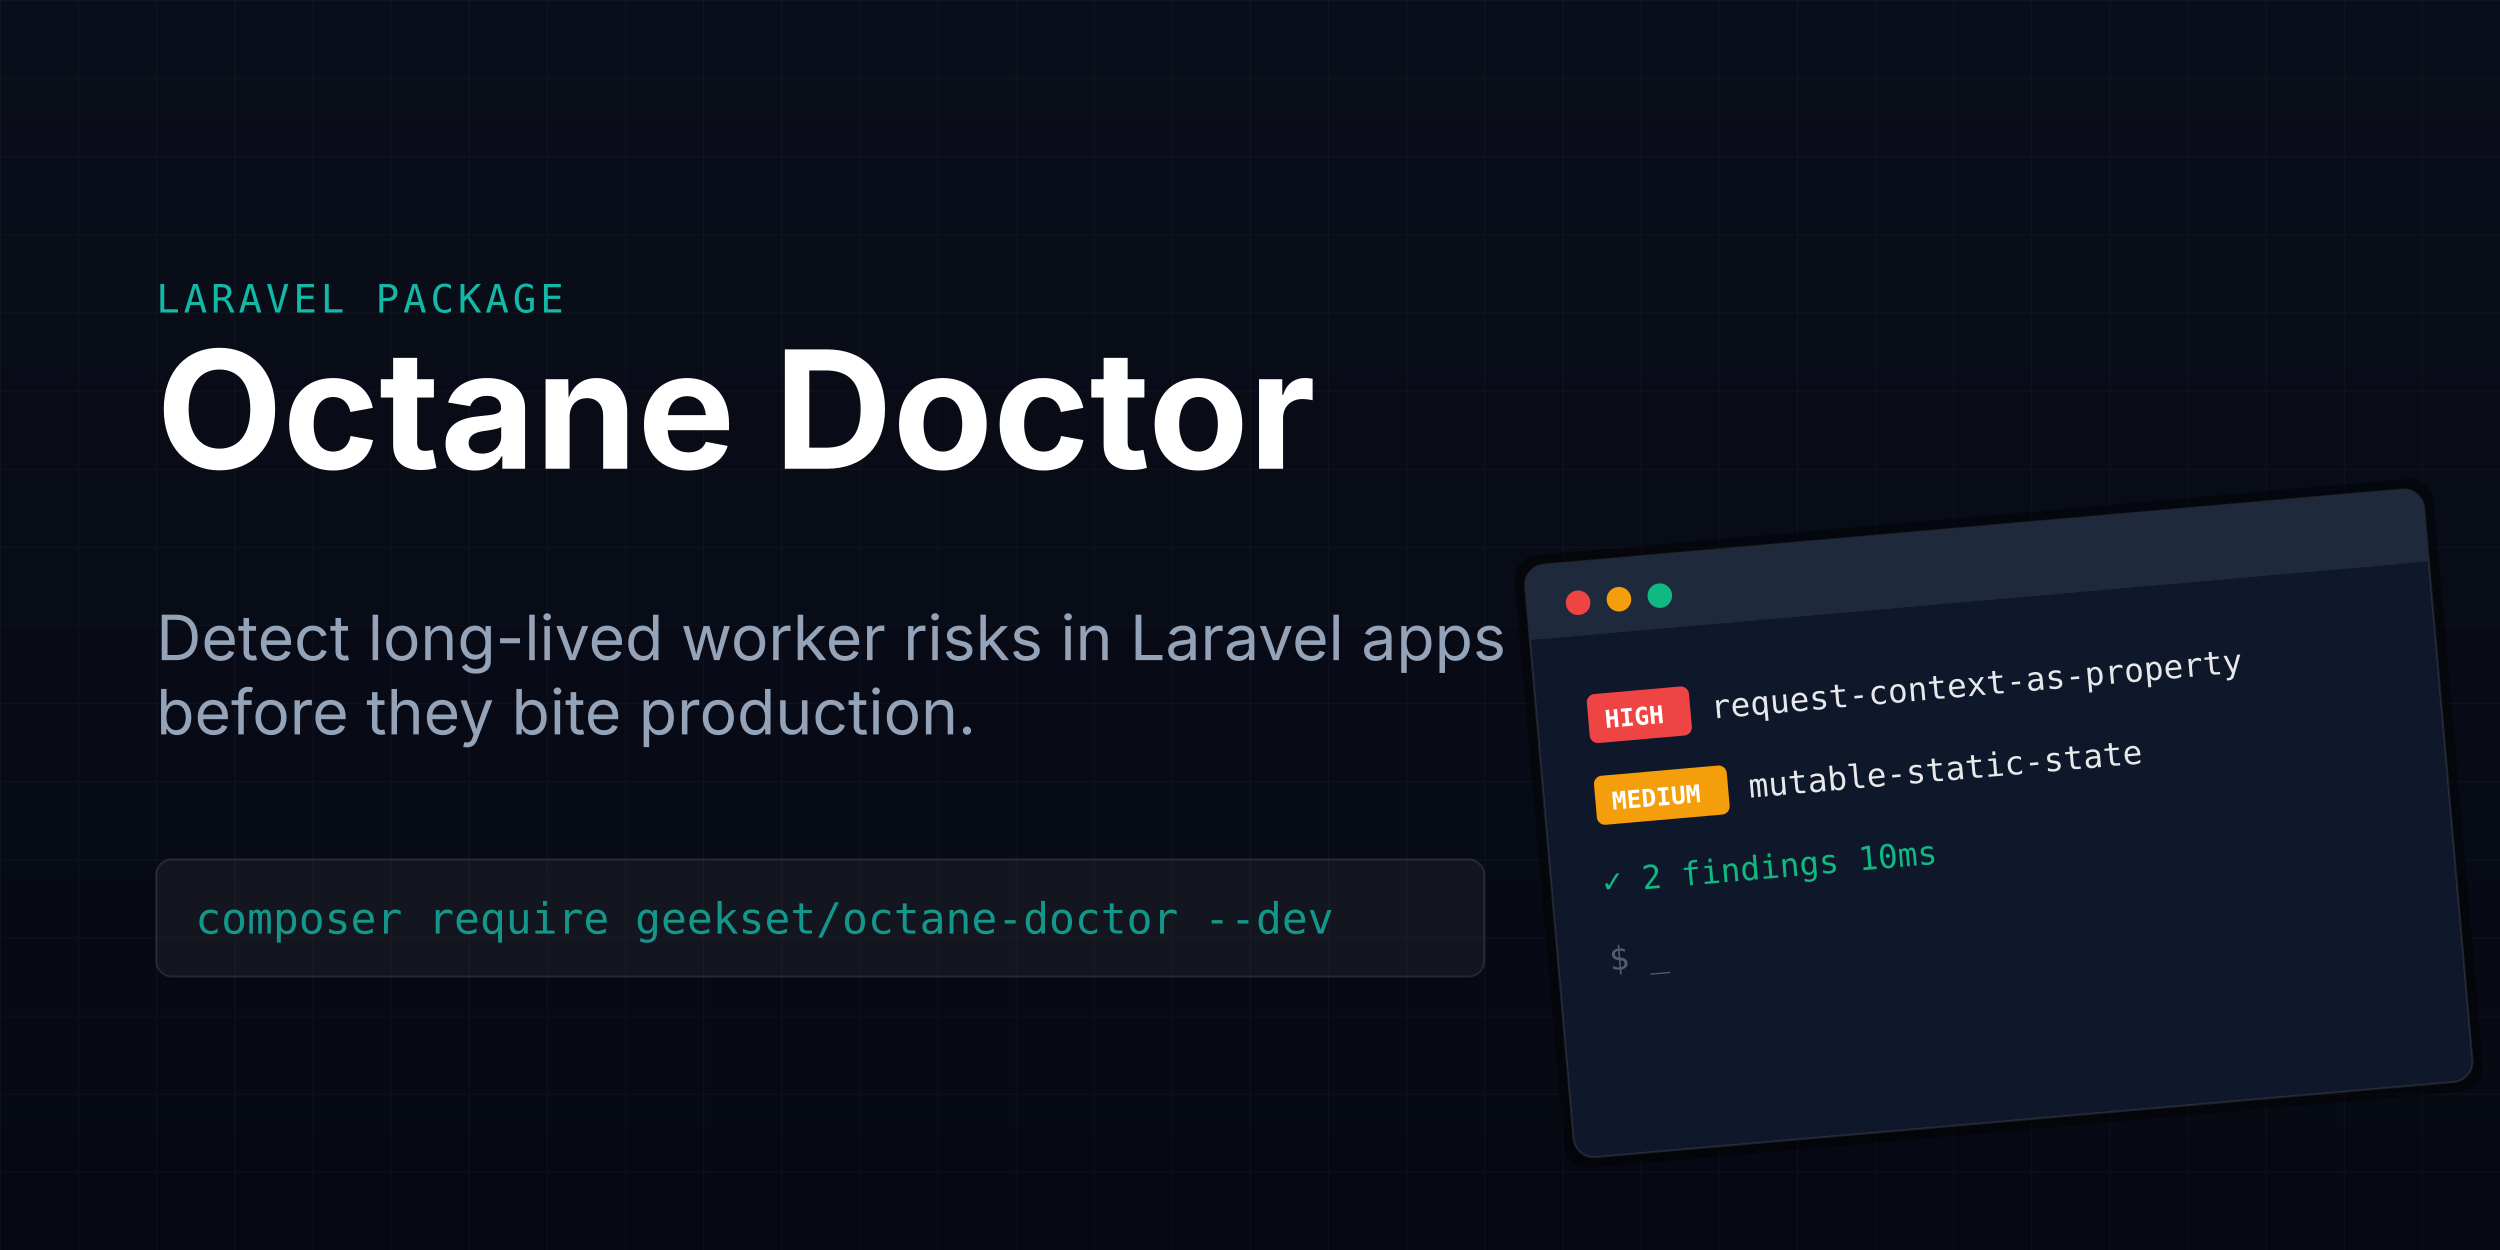
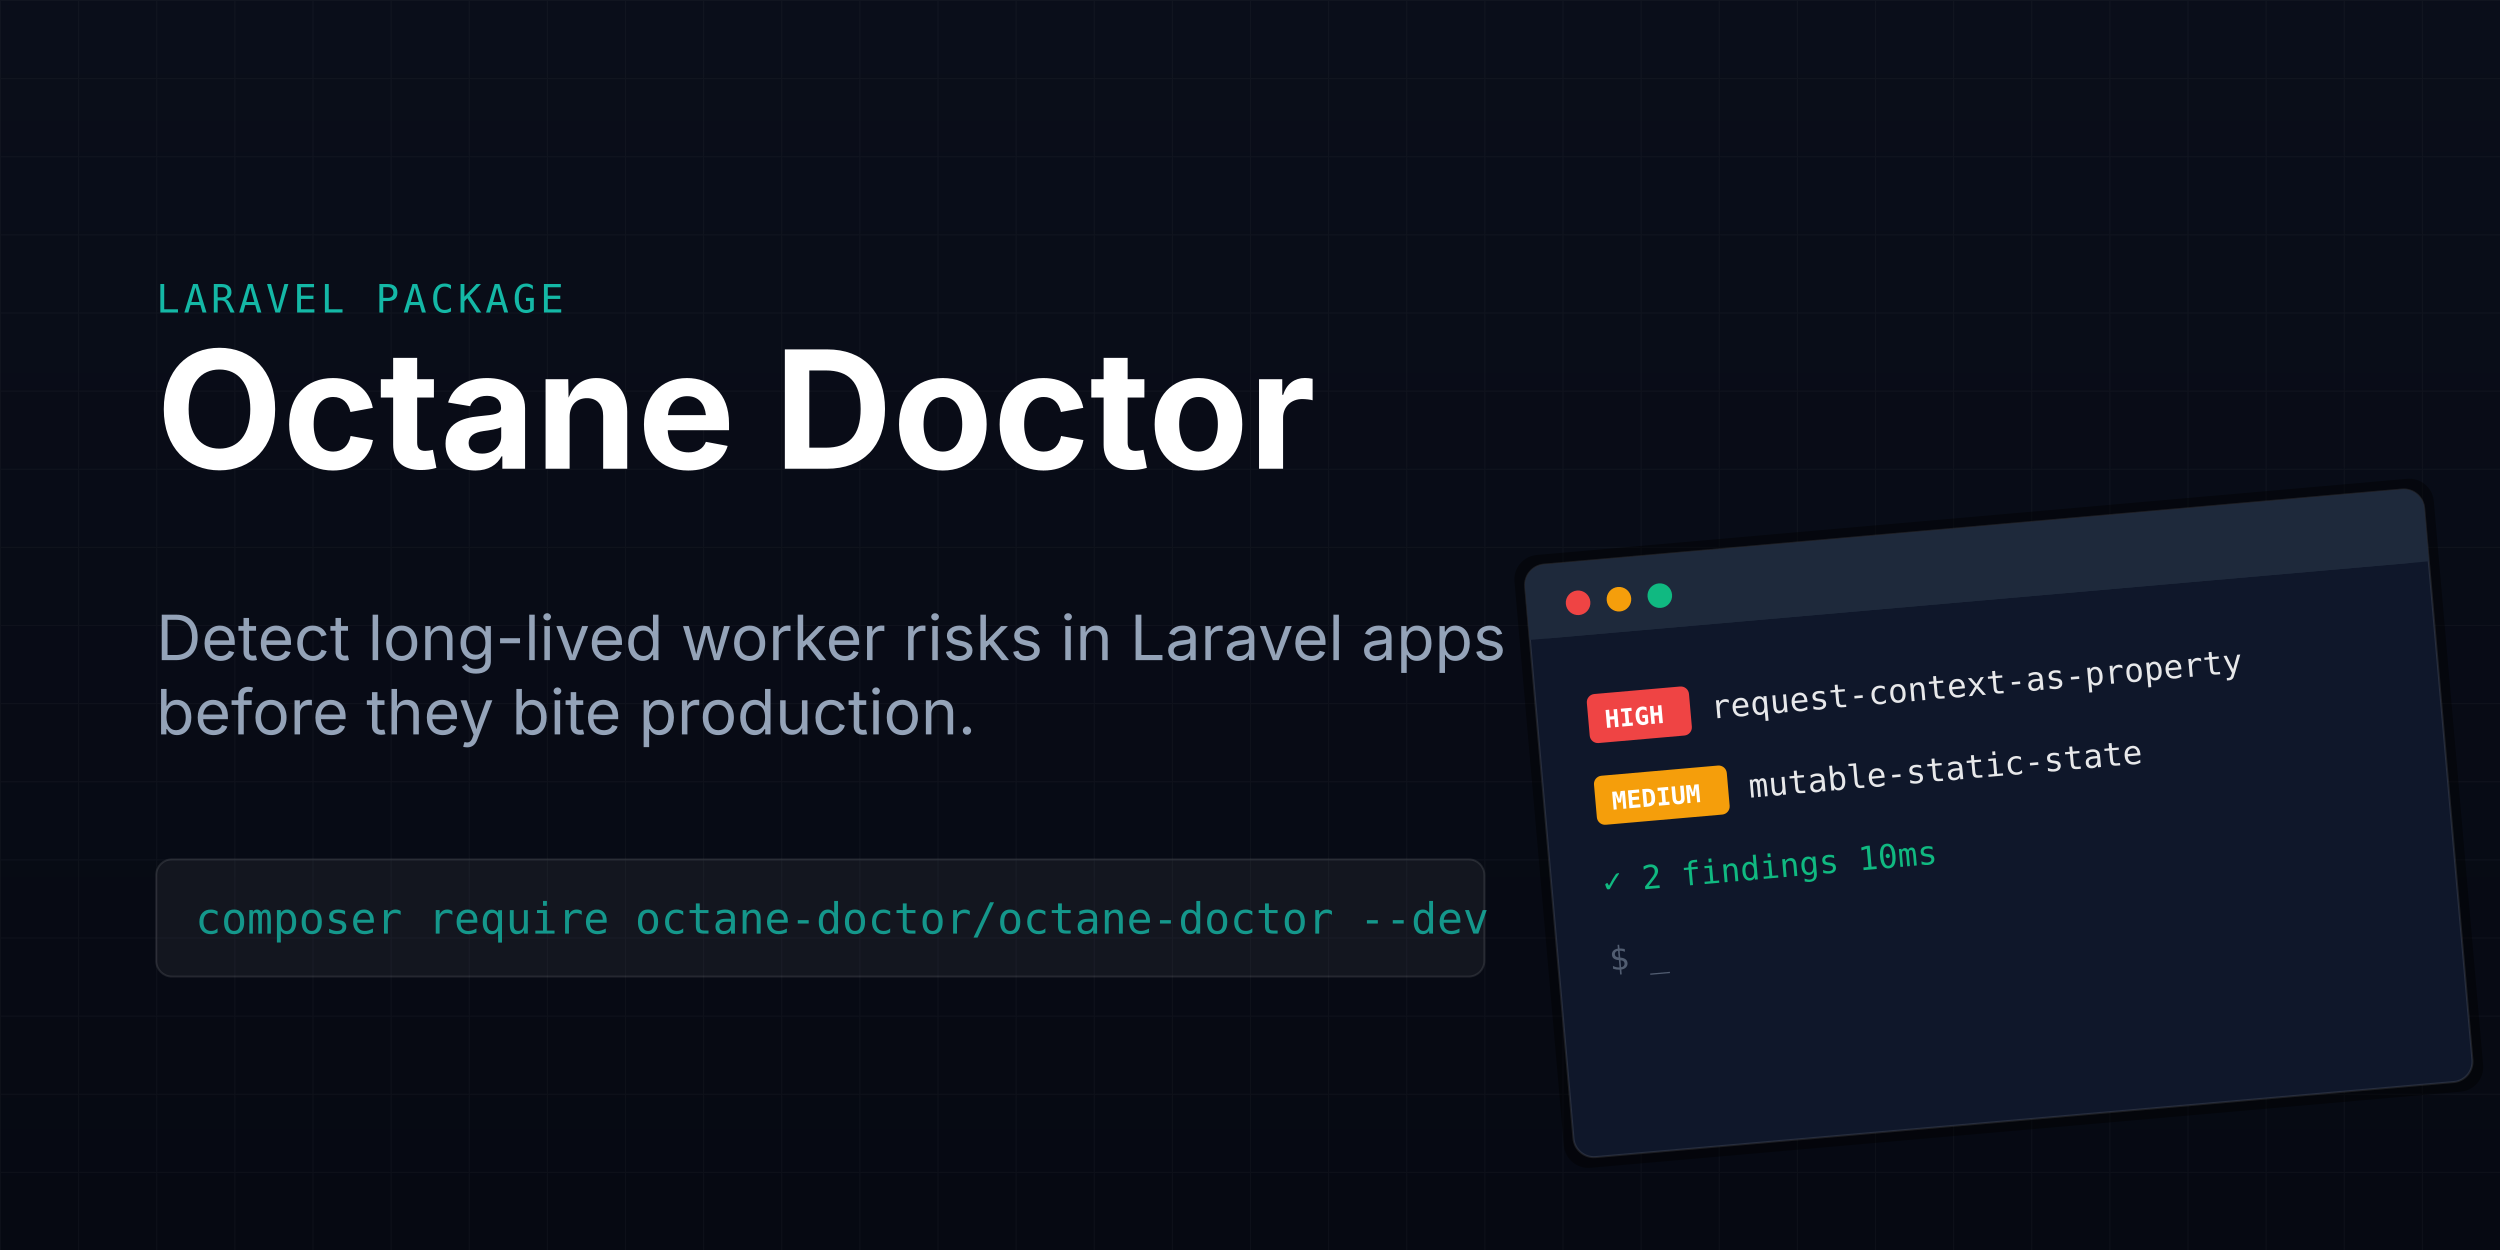
<svg xmlns="http://www.w3.org/2000/svg" width="1280" height="640" viewBox="0 0 1280 640">
  <defs>
    <linearGradient id="bgGradient" x1="0%" y1="0%" x2="0%" y2="100%">
      <stop offset="0%" style="stop-color:#0A0E1A;stop-opacity:1" />
      <stop offset="100%" style="stop-color:#060912;stop-opacity:1" />
    </linearGradient>
    <pattern id="grid" width="40" height="40" patternUnits="userSpaceOnUse">
      <path d="M 40 0 L 0 0 0 40" fill="none" stroke="#FFFFFF" stroke-opacity="0.03" stroke-width="1" />
    </pattern>
  </defs>
  <rect width="1280" height="640" fill="url(#bgGradient)" />
  <rect width="1280" height="640" fill="url(#grid)" />
  <g transform="translate(80, 160)">
    <text x="0" y="0" font-family="ui-monospace, 'JetBrains Mono', Menlo, monospace" font-size="20" font-weight="500" fill="#14B8A6" letter-spacing="2">LARAVEL PACKAGE</text>
    <text x="0" y="80" font-family="Inter, -apple-system, 'Segoe UI', sans-serif" font-size="84" font-weight="700" fill="#FFFFFF">Octane Doctor</text>
    <text font-family="Inter, -apple-system, 'Segoe UI', sans-serif" font-size="32" font-weight="400" fill="#94A3B8">
      <tspan x="0" y="178">Detect long-lived worker risks in Laravel apps</tspan>
      <tspan x="0" y="216">before they bite production.</tspan>
    </text>
    <rect x="0" y="280" width="680" height="60" rx="8" fill="#FFFFFF" fill-opacity="0.05" stroke="#FFFFFF" stroke-opacity="0.1" />
-     <text x="20" y="318" font-family="ui-monospace, 'JetBrains Mono', Menlo, monospace" font-size="22" fill="#14B8A6" opacity="0.8">composer require geekset/octane-doctor --dev</text>
+     <text x="20" y="318" font-family="ui-monospace, 'JetBrains Mono', Menlo, monospace" font-size="22" fill="#14B8A6" opacity="0.8">composer require octane-doctor/octane-doctor --dev</text>
  </g>
  <g transform="translate(780, 290) rotate(-5) scale(1.05)">
    <rect x="-5" y="-5" width="450" height="300" rx="12" fill="#000000" fill-opacity="0.4" />
    <rect x="0" y="0" width="440" height="290" rx="10" fill="#0F172A" stroke="#FFFFFF" stroke-opacity="0.1" stroke-width="1" />
    <rect x="0" y="0" width="440" height="36" rx="10" fill="#1E293B" />
    <rect x="0" y="26" width="440" height="10" fill="#1E293B" />
    <circle cx="25" cy="20" r="6" fill="#EF4444" />
    <circle cx="45" cy="20" r="6" fill="#F59E0B" />
    <circle cx="65" cy="20" r="6" fill="#10B981" />
    <g transform="translate(25, 60)" font-family="ui-monospace, 'JetBrains Mono', Menlo, monospace" font-size="16">
      <rect x="0" y="5" width="50" height="24" rx="4" fill="#EF4444" />
      <text x="8" y="22" fill="#FFFFFF" font-weight="700" font-size="12">HIGH</text>
      <text x="60" y="22" fill="#FFFFFF" opacity="0.9">request-context-as-property</text>
      <rect x="0" y="45" width="65" height="24" rx="4" fill="#F59E0B" />
      <text x="8" y="62" fill="#FFFFFF" font-weight="700" font-size="12">MEDIUM</text>
      <text x="75" y="62" fill="#FFFFFF" opacity="0.9">mutable-static-state</text>
      <text x="0" y="102" fill="#10B981">✓ 2 findings  10ms</text>
      <text x="0" y="140" fill="#94A3B8" opacity="0.5">$ _</text>
    </g>
  </g>
</svg>
